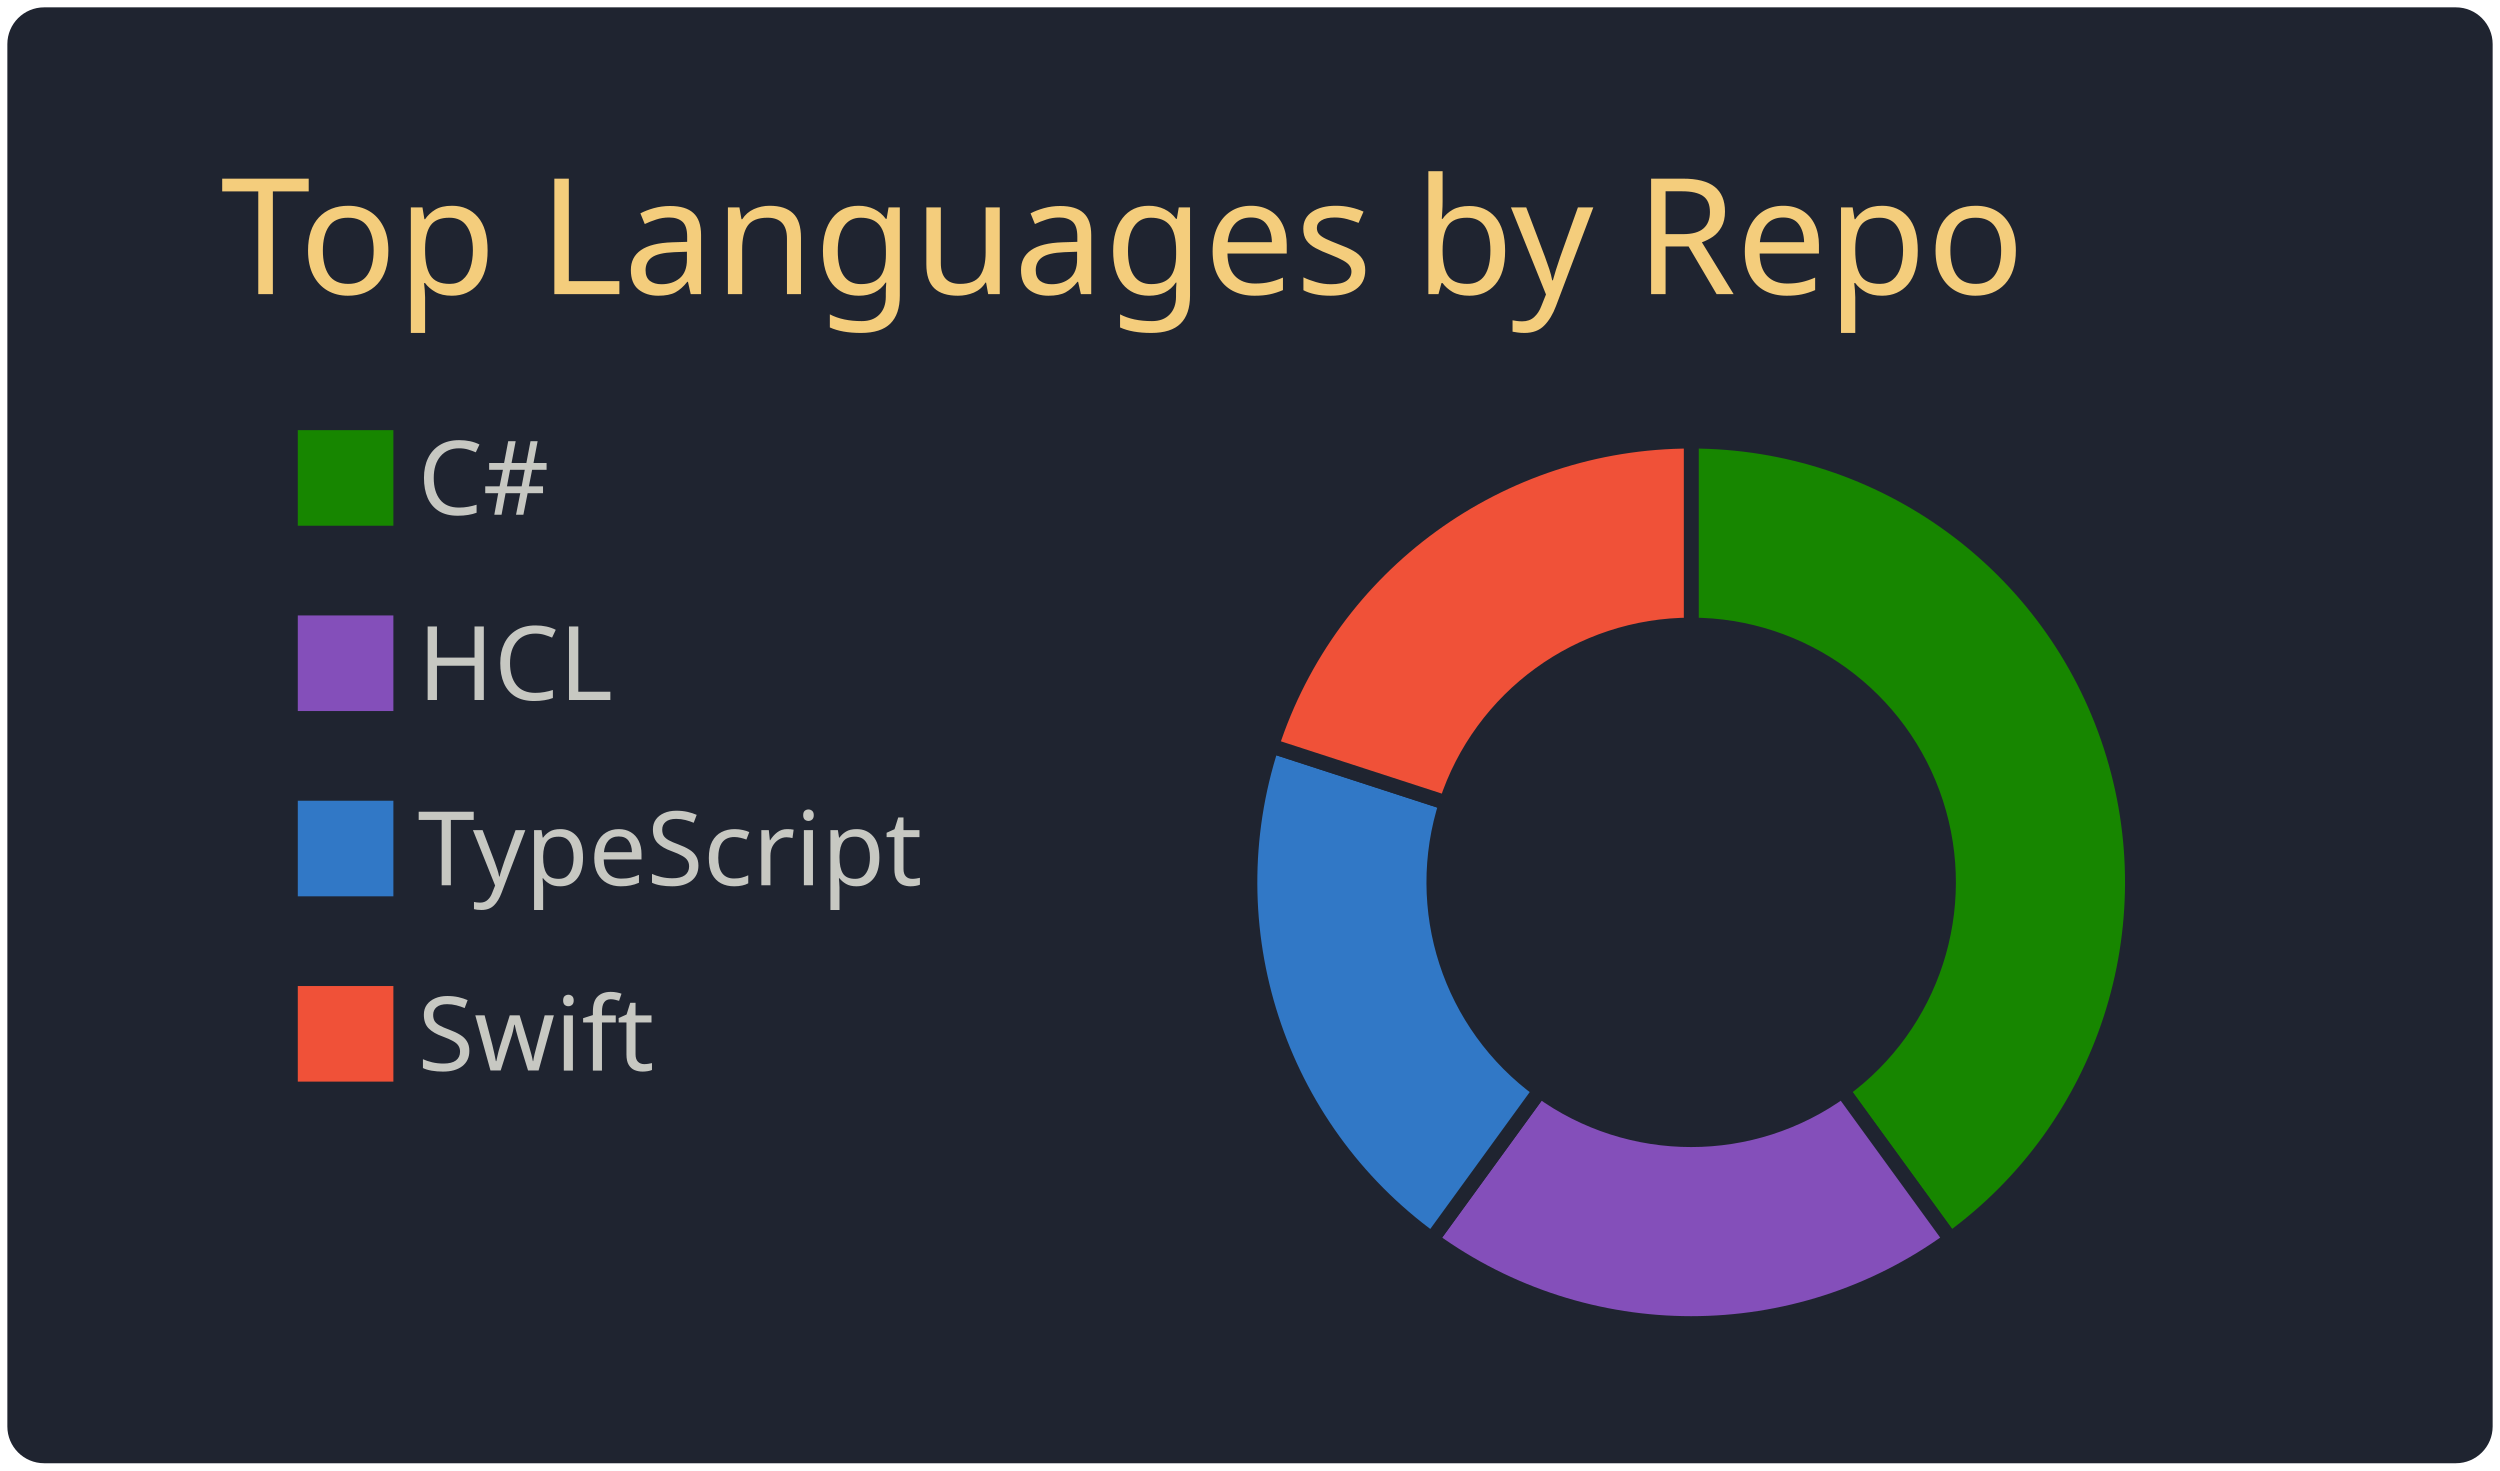
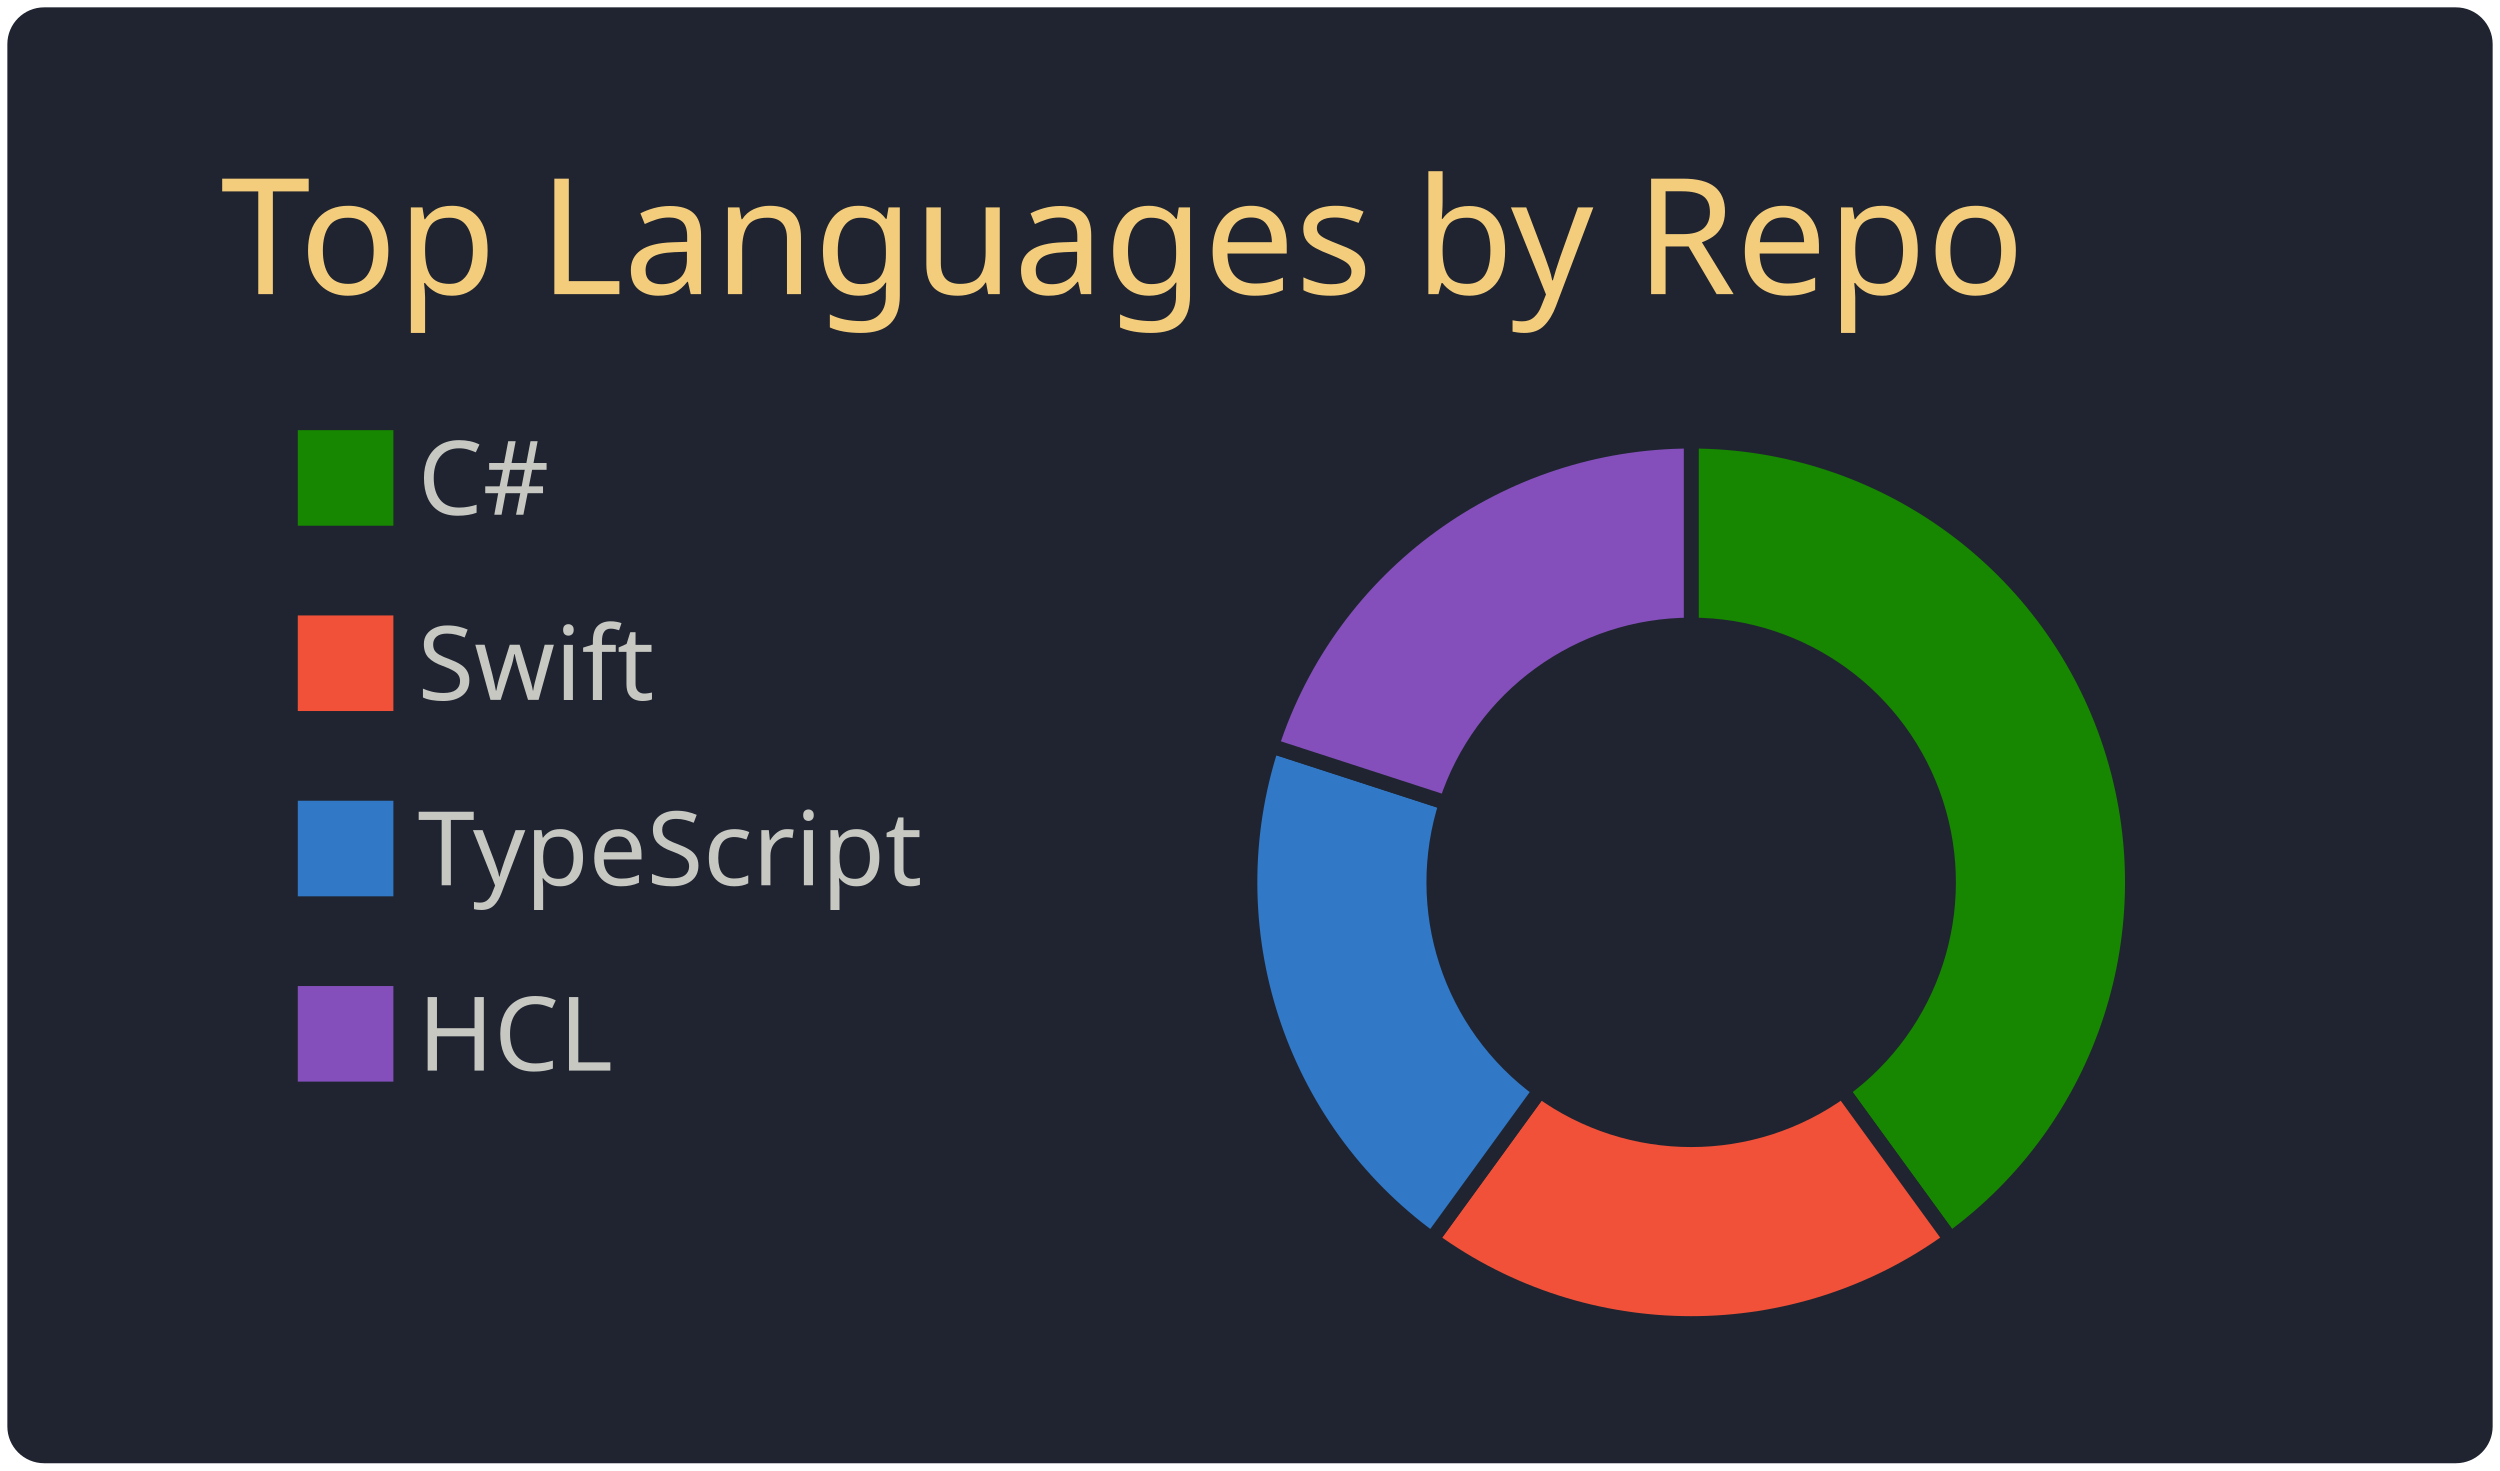
<svg xmlns="http://www.w3.org/2000/svg" width="340" height="200" viewBox="0 0 340 200">
  <style>* {
          font-family: 'Segoe UI', Ubuntu, "Helvetica Neue", Sans-Serif
        }</style>
  <g class="gpsc-root">
    <rect x="1" y="1" rx="5" ry="5" height="99%" width="99.412%" stroke="#000000" stroke-width="1" fill="#1f2430" stroke-opacity="0" />
    <text x="30" y="40" class="gpsc-item" style="--gpsc-i: 0; font-size: 22px; fill: #f4cd7c;">Top Languages by Repo</text>
    <g transform="translate(0,40)">
      <g transform="translate(40,0)">
        <rect y="18" width="14" height="14" class="gpsc-item" style="--gpsc-i: 0; stroke-width: 1px;" fill="#178600" stroke="#1f2430" />
-         <rect y="43.2" width="14" height="14" class="gpsc-item" style="--gpsc-i: 1; stroke-width: 1px;" fill="#844FBA" stroke="#1f2430" />
+         <rect y="43.2" width="14" height="14" class="gpsc-item" style="--gpsc-i: 1; stroke-width: 1px;" fill="#F05138" stroke="#1f2430" />
        <rect y="68.4" width="14" height="14" class="gpsc-item" style="--gpsc-i: 2; stroke-width: 1px;" fill="#3178c6" stroke="#1f2430" />
-         <rect y="93.6" width="14" height="14" class="gpsc-item" style="--gpsc-i: 3; stroke-width: 1px;" fill="#F05138" stroke="#1f2430" />
+         <rect y="93.6" width="14" height="14" class="gpsc-item" style="--gpsc-i: 3; stroke-width: 1px;" fill="#844FBA" stroke="#1f2430" />
        <text x="16.8" y="30" class="gpsc-item" style="--gpsc-i: 0; fill: #c7c8c2; font-size: 14px;">C#</text>
-         <text x="16.8" y="55.2" class="gpsc-item" style="--gpsc-i: 1; fill: #c7c8c2; font-size: 14px;">HCL</text>
+         <text x="16.8" y="55.2" class="gpsc-item" style="--gpsc-i: 1; fill: #c7c8c2; font-size: 14px;">Swift</text>
        <text x="16.8" y="80.4" class="gpsc-item" style="--gpsc-i: 2; fill: #c7c8c2; font-size: 14px;">TypeScript</text>
-         <text x="16.8" y="105.6" class="gpsc-item" style="--gpsc-i: 3; fill: #c7c8c2; font-size: 14px;">Swift</text>
+         <text x="16.8" y="105.6" class="gpsc-item" style="--gpsc-i: 3; fill: #c7c8c2; font-size: 14px;">HCL</text>
      </g>
      <g transform="translate( 230, 80 )">
        <g class="arc" style="--gpsc-i: 0;">
          <path d="M3.67394039744206e-15,-60A60,60,0,0,1,35.267,48.541L20.572,28.316A35,35,0,0,0,2.1431318985078682e-15,-35Z" style="fill: #178600; stroke-width: 2px;" stroke="#1f2430" />
        </g>
        <g class="arc" style="--gpsc-i: 1;">
-           <path d="M35.267,48.541A60,60,0,0,1,-35.267,48.541L-20.572,28.316A35,35,0,0,0,20.572,28.316Z" style="fill: #844FBA; stroke-width: 2px;" stroke="#1f2430" />
+           <path d="M35.267,48.541A60,60,0,0,1,-35.267,48.541L-20.572,28.316A35,35,0,0,0,20.572,28.316Z" style="fill: #F05138; stroke-width: 2px;" stroke="#1f2430" />
        </g>
        <g class="arc" style="--gpsc-i: 2;">
          <path d="M-35.267,48.541A60,60,0,0,1,-57.063,-18.541L-33.287,-10.816A35,35,0,0,0,-20.572,28.316Z" style="fill: #3178c6; stroke-width: 2px;" stroke="#1f2430" />
        </g>
        <g class="arc" style="--gpsc-i: 3;">
-           <path d="M-57.063,-18.541A60,60,0,0,1,-1.1021821192326178e-14,-60L-6.429395695523604e-15,-35A35,35,0,0,0,-33.287,-10.816Z" style="fill: #F05138; stroke-width: 2px;" stroke="#1f2430" />
+           <path d="M-57.063,-18.541A60,60,0,0,1,-1.1021821192326178e-14,-60L-6.429395695523604e-15,-35A35,35,0,0,0,-33.287,-10.816Z" style="fill: #844FBA; stroke-width: 2px;" stroke="#1f2430" />
        </g>
      </g>
    </g>
  </g>
</svg>
